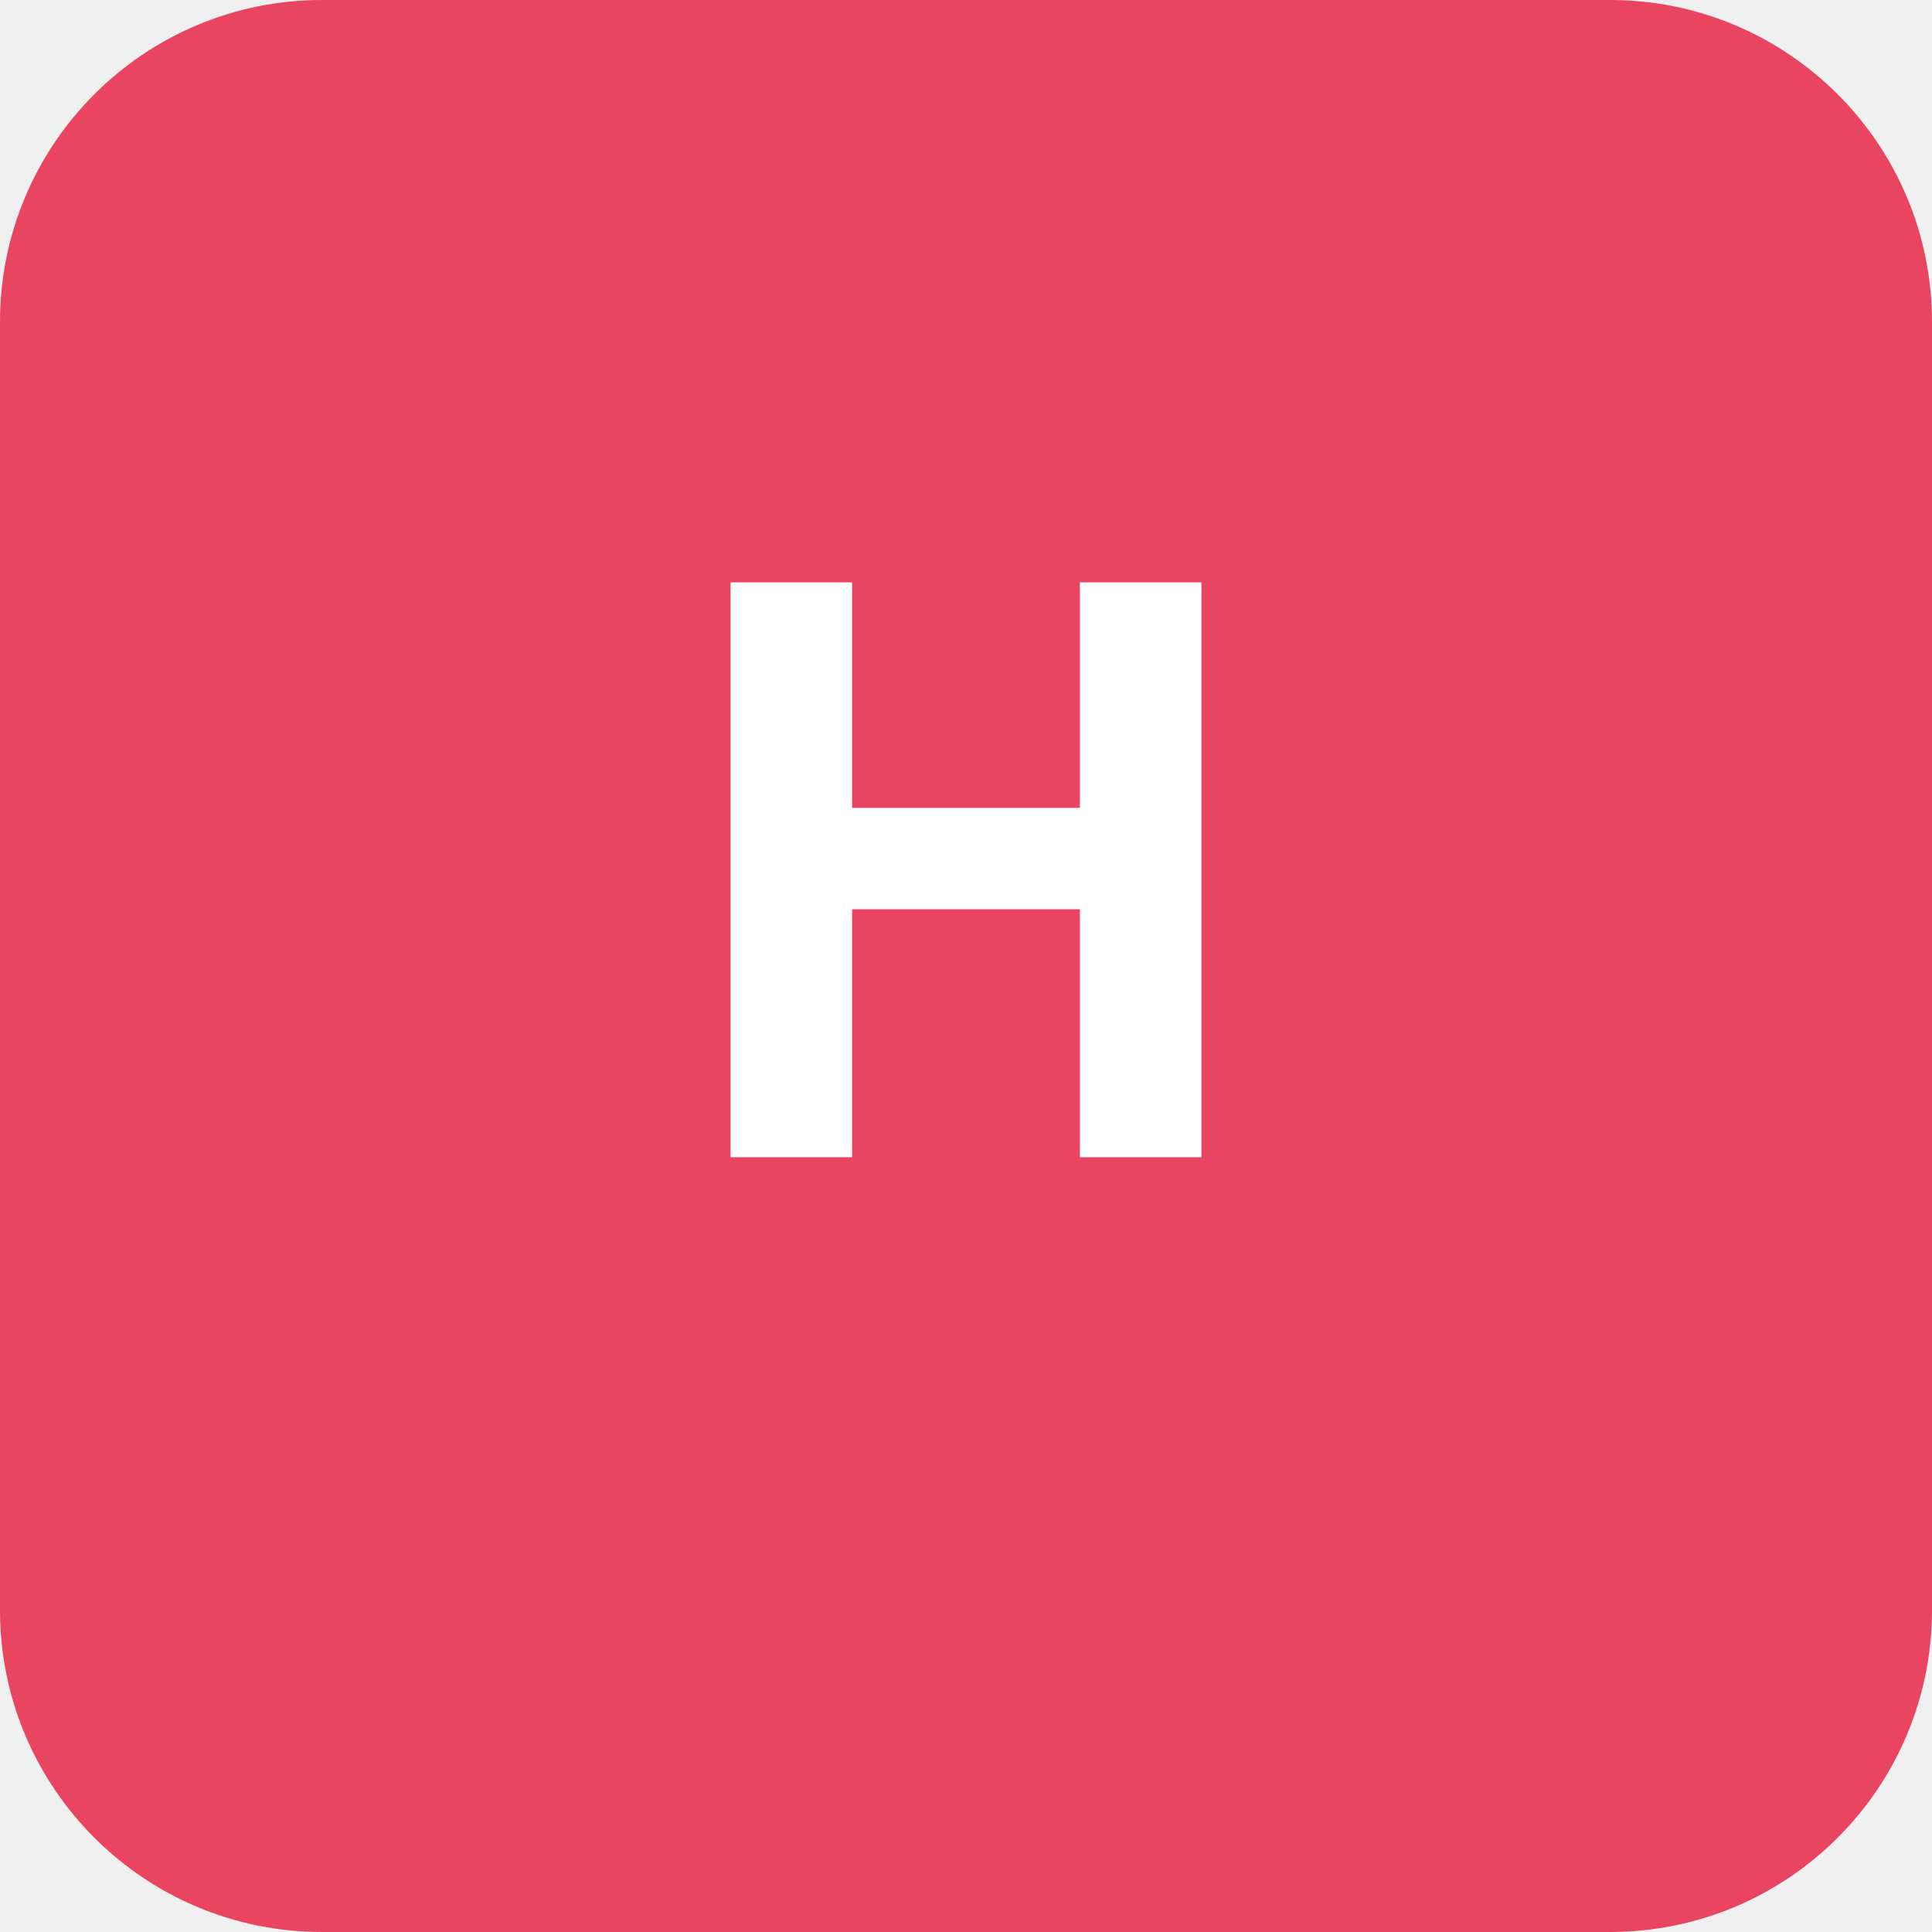
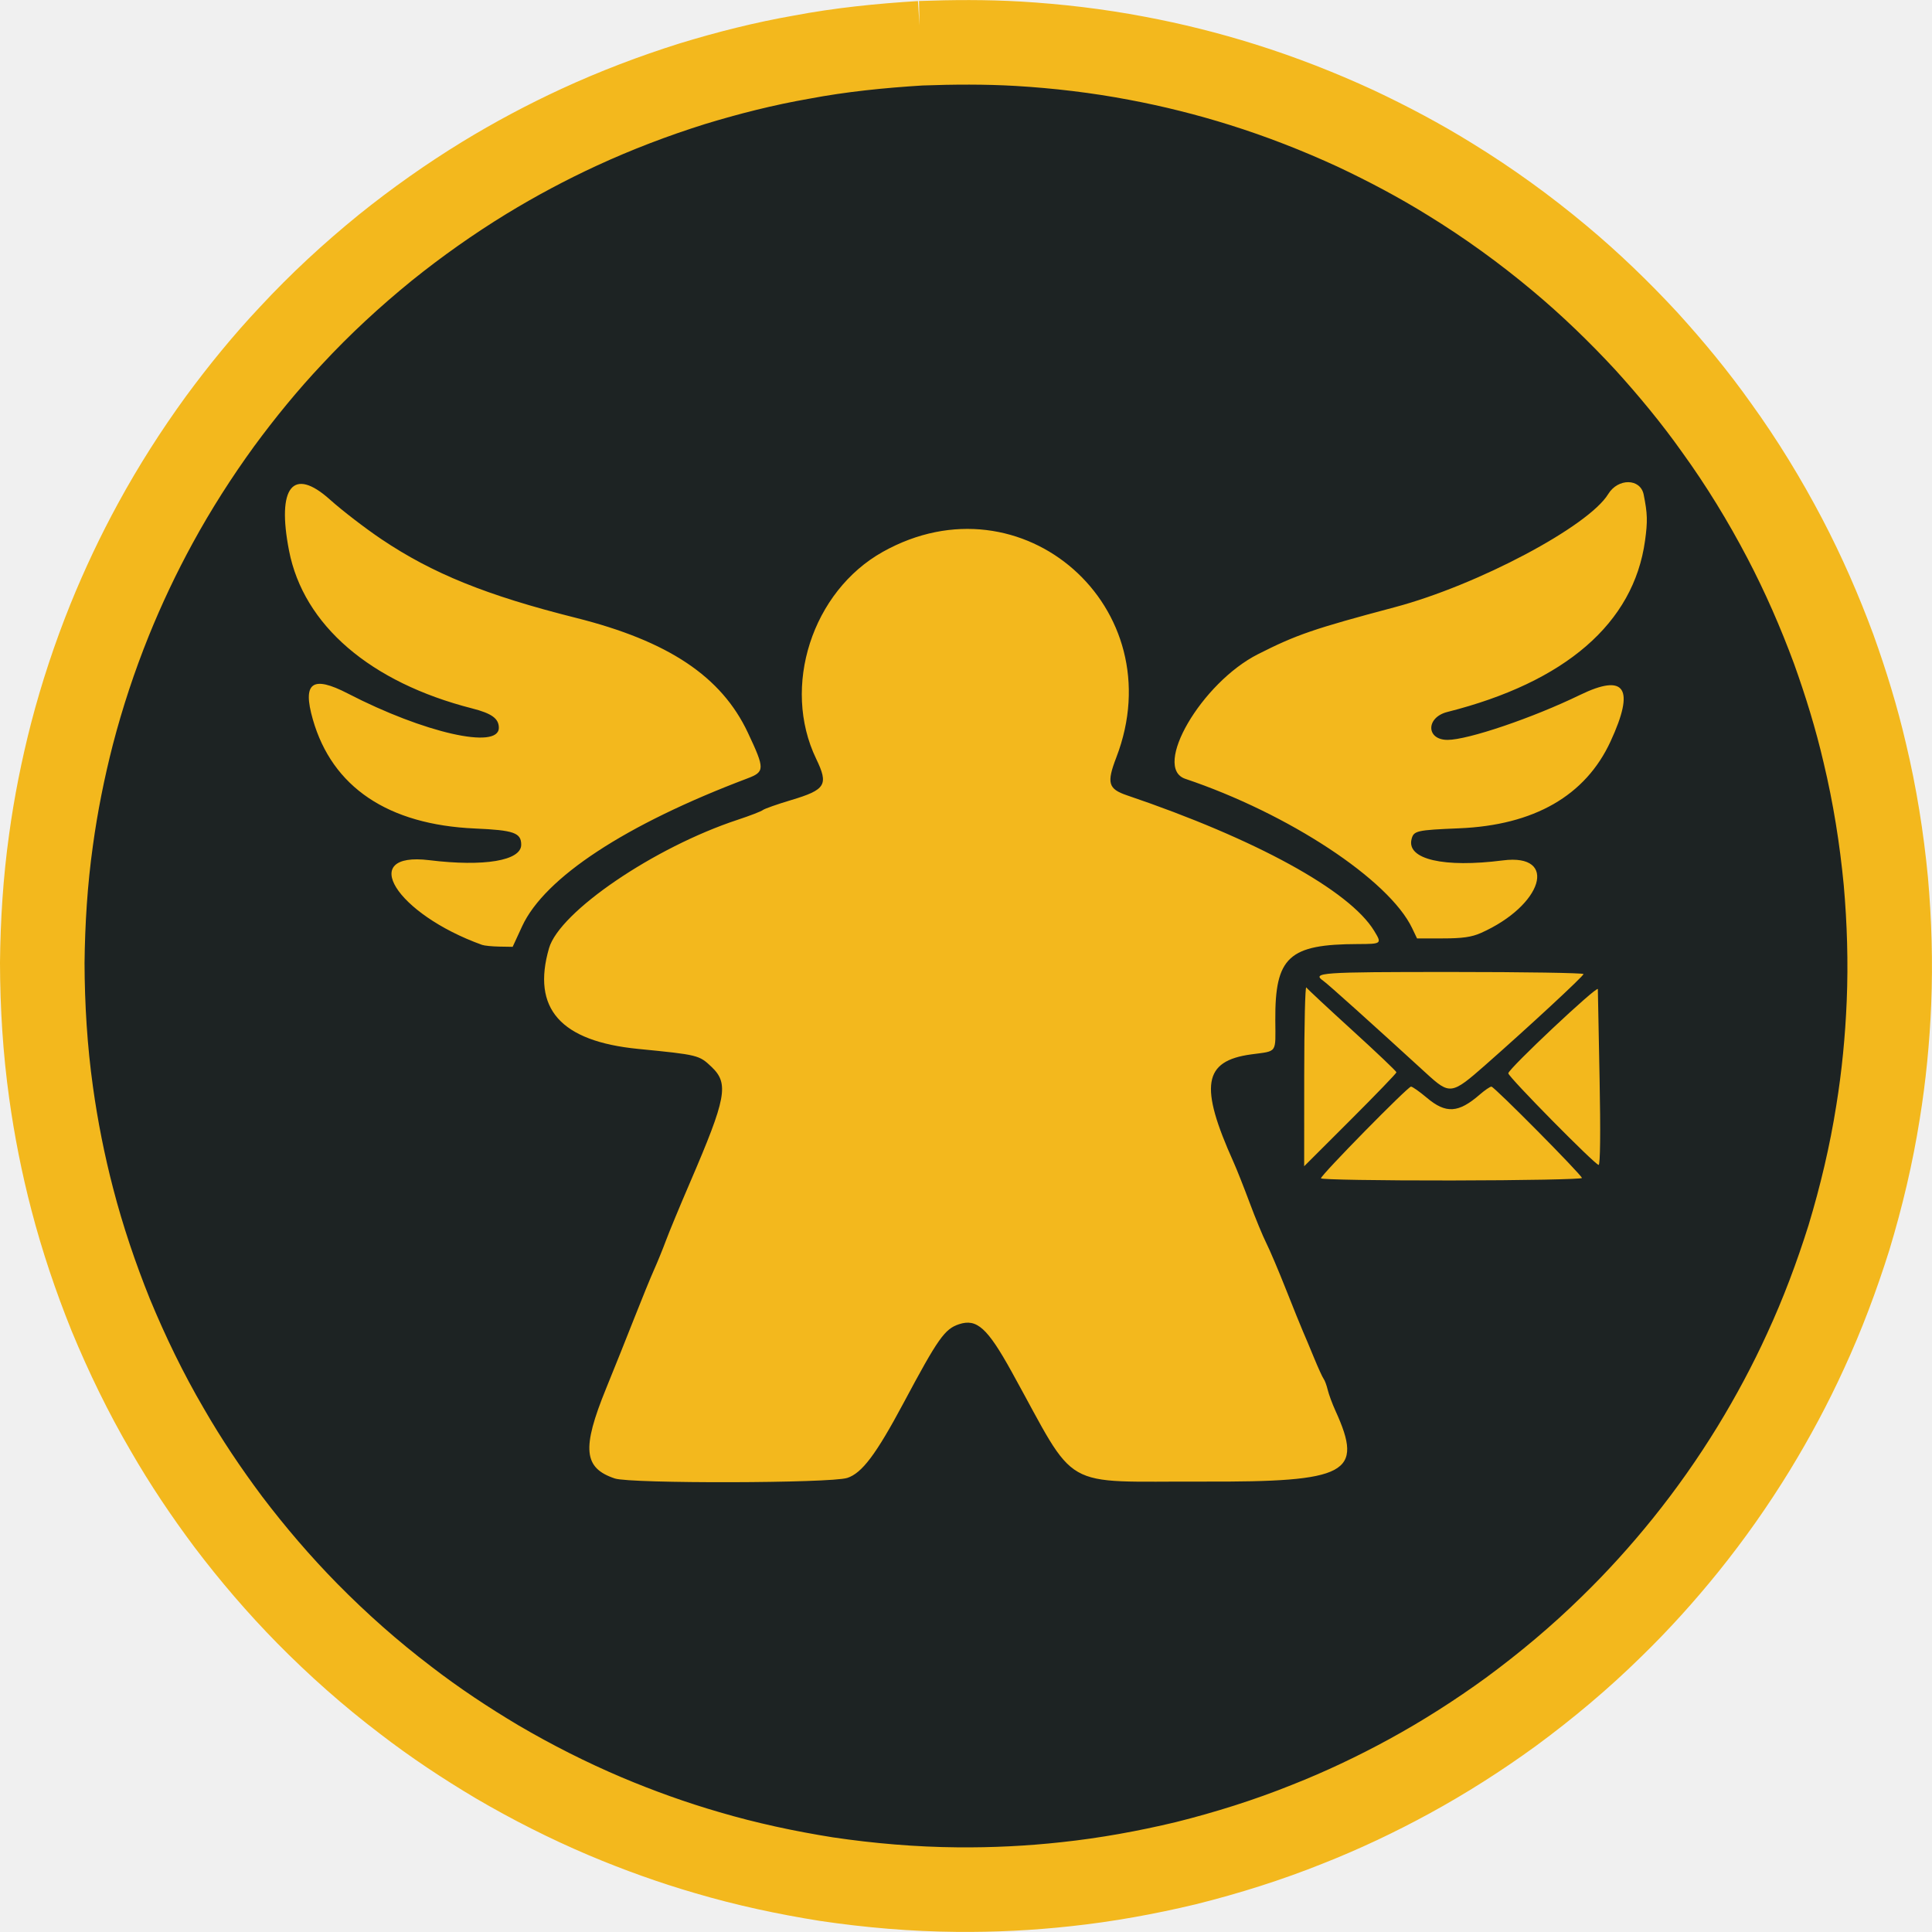
- <svg xmlns="http://www.w3.org/2000/svg" width="192" height="192" viewBox="0 0 192 192">
-   <rect width="192" height="192" fill="#e94560" rx="32" />
-   <text x="96" y="115" text-anchor="middle" fill="white" font-size="80" font-family="sans-serif" font-weight="bold">H</text>
+ <svg xmlns="http://www.w3.org/2000/svg" width="192" height="192" viewBox="0 0 182.807 182.794" version="1.1" id="svg1" xml:space="preserve">
+   <defs id="defs1" />
+   <g id="layer2" transform="translate(-13.59653,-57.10322)">
+     <g id="g2" transform="translate(3.590783,20.27868)">
+       <path style="fill:#f3b81d" d="M 93.929,203.483 C 53.873,200.827 32.416,182.041 24.135,142.824 15.9,107.299 26.857,84.409 56.087,62.027 84.672,38.886 108.313,36.827 139.906,55.569 c 33.058,18.713 46.427,44.702 40.741,82.086 -3.419,30.645 -9.757,38.207 -36.992,52.35 -14.605,7.747 -33.302,14.37 -49.727,13.478 z" id="path3" />
+       <path style="fill:#1d2323;fill-opacity:1" d="M 95.042,214.087 C 25.366,208.016 -7.189,123.243 39.626,69.784 44.43,64.298 57.775,53.38 59.675,53.38 c 0.055,0 1.1,-0.574 2.322,-1.275 15.292,-8.78 38.089,-12.291 55.202,-8.504 5.853,1.296 13.854,3.641 14.474,4.243 0.138,0.134 0.403,0.244 0.589,0.244 0.186,0 1.918,0.731 3.85,1.625 40.376,18.682 59.359,66.635 43.368,109.554 -2.101,5.638 -7.042,15.424 -8.256,16.35 -0.095,0.073 -0.381,0.537 -0.635,1.033 -1.42,2.77 -7.634,10.18 -12.34,14.714 -16.481,15.878 -40.924,24.665 -63.207,22.724 z m -4.876,-37.423 c 1.401,-0.453 2.732,-2.224 5.34,-7.106 3.266,-6.114 3.885,-6.993 5.247,-7.442 1.681,-0.555 2.686,0.355 4.98,4.505 6.341,11.47 4.367,10.337 18.103,10.386 13.703,0.048 15.234,-0.769 12.535,-6.693 -0.3,-0.658 -0.63,-1.55 -0.734,-1.982 -0.103,-0.432 -0.278,-0.904 -0.389,-1.049 -0.11,-0.146 -0.518,-1.038 -0.906,-1.984 -0.388,-0.946 -0.863,-2.077 -1.055,-2.514 -0.192,-0.437 -0.914,-2.223 -1.604,-3.969 -0.69,-1.746 -1.525,-3.711 -1.854,-4.366 -0.33,-0.655 -1.042,-2.381 -1.584,-3.836 -0.542,-1.455 -1.223,-3.175 -1.515,-3.823 -3.259,-7.239 -2.876,-9.587 1.665,-10.206 2.514,-0.343 2.299,-0.039 2.281,-3.232 -0.035,-5.992 1.266,-7.191 7.823,-7.208 2.252,-0.006 2.278,-0.026 1.53,-1.252 -2.331,-3.823 -11.212,-8.691 -23.395,-12.824 -1.772,-0.601 -1.93,-1.168 -1.003,-3.58 5.45,-14.171 -8.908,-26.825 -22.083,-19.461 -6.698,3.744 -9.607,12.767 -6.315,19.591 1.188,2.463 0.907,2.924 -2.378,3.906 -1.31,0.391 -2.51,0.815 -2.667,0.94 -0.157,0.126 -1.229,0.54 -2.381,0.92 -7.903,2.607 -16.852,8.698 -17.852,12.151 -1.654,5.71 1.084,8.806 8.428,9.53 5.686,0.56 5.772,0.582 6.948,1.7 1.666,1.585 1.415,2.926 -2.059,10.995 -0.94,2.183 -1.951,4.624 -2.248,5.424 -0.297,0.8 -0.806,2.051 -1.132,2.778 -0.326,0.728 -1.153,2.752 -1.839,4.498 -0.685,1.746 -1.901,4.782 -2.702,6.747 -2.312,5.673 -2.132,7.518 0.831,8.505 1.5,0.5 20.415,0.456 21.982,-0.051 z m 69.522,-28.386 c -0.069,-0.34 -8.295,-8.644 -8.563,-8.644 -0.131,0 -0.629,0.34 -1.107,0.755 -2.016,1.751 -3.199,1.823 -5.001,0.303 -0.69,-0.582 -1.366,-1.058 -1.501,-1.058 -0.302,0 -8.523,8.37 -8.523,8.678 0,0.121 5.566,0.213 12.369,0.203 6.803,-0.01 12.349,-0.116 12.325,-0.237 z m -17.55,-9.998 c 0,-0.093 -1.875,-1.877 -4.167,-3.964 -2.292,-2.087 -4.255,-3.917 -4.362,-4.067 -0.107,-0.15 -0.196,3.596 -0.198,8.324 l -0.004,8.596 4.366,-4.36 c 2.401,-2.398 4.366,-4.436 4.366,-4.529 z m 19.222,0.627 c -0.087,-4.475 -0.162,-8.299 -0.165,-8.497 -0.007,-0.408 -8.473,7.551 -8.473,7.965 0,0.339 8.214,8.668 8.548,8.668 0.154,0 0.188,-3.114 0.09,-8.136 z m -10.803,-1.323 c 4.127,-3.63 9.255,-8.381 9.283,-8.599 0.014,-0.109 -5.63,-0.198 -12.542,-0.198 -12.399,0 -13.2,0.056 -12.066,0.85 0.439,0.308 4.566,4.015 9.729,8.741 2.236,2.047 2.393,2.025 5.597,-0.794 z M 59.41,124.463 c 2.129,-4.608 9.783,-9.634 21.293,-13.982 1.685,-0.637 1.689,-0.889 0.065,-4.341 -2.501,-5.315 -7.526,-8.668 -16.286,-10.865 -8.427,-2.114 -13.55,-4.187 -18.389,-7.441 -1.528,-1.028 -3.717,-2.711 -4.864,-3.741 -3.498,-3.141 -5.05,-1.206 -3.874,4.83 1.372,7.04 7.67,12.463 17.337,14.929 1.845,0.471 2.514,0.957 2.514,1.831 0,2.088 -7.079,0.482 -14.279,-3.24 -3.377,-1.746 -4.321,-1.051 -3.322,2.443 1.832,6.414 7.114,9.966 15.352,10.326 3.672,0.16 4.366,0.404 4.366,1.537 0,1.504 -3.512,2.095 -8.686,1.461 -6.852,-0.839 -3.172,5.079 4.982,8.012 0.218,0.079 0.959,0.152 1.646,0.164 l 1.249,0.021 z m 90.709,0.639 c 5.875,-2.609 7.38,-7.551 2.092,-6.873 -5.591,0.717 -9.122,-0.102 -8.644,-2.004 0.202,-0.804 0.46,-0.864 4.523,-1.033 7.074,-0.295 11.934,-3.085 14.303,-8.212 2.338,-5.059 1.398,-6.488 -2.895,-4.403 -4.471,2.172 -10.592,4.249 -12.524,4.249 -2.041,0 -2.056,-2.127 -0.02,-2.641 11.178,-2.822 17.628,-8.408 18.705,-16.198 0.256,-1.852 0.235,-2.568 -0.128,-4.374 -0.31,-1.54 -2.424,-1.569 -3.355,-0.046 -1.869,3.058 -12.35,8.617 -20.172,10.698 -7.699,2.049 -9.327,2.608 -12.972,4.455 -5.345,2.709 -10.021,10.732 -6.872,11.791 9.766,3.283 19.278,9.547 21.466,14.136 l 0.46,0.964 h 2.443 c 1.837,0 2.727,-0.126 3.589,-0.509 z" id="path2" />
+     </g>
+   </g>
+   <g id="layer1" transform="translate(-13.59653,-57.10322)">
+     <path id="path16" style="fill:none;fill-opacity:1;stroke:#f3b81d;stroke-width:8;stroke-dasharray:none;stroke-opacity:1" d="m 100.703,61.189 c -3.785,0.234 -7.565,0.612 -11.293,1.32 -3.492,0.61 -6.935,1.482 -10.324,2.517 -3.647,1.148 -7.226,2.51 -10.698,4.114 -3.076,1.42 -6.072,3.021 -8.965,4.785 -3.261,1.999 -6.389,4.208 -9.368,6.606 -3.16,2.568 -6.159,5.337 -8.928,8.324 -2.41,2.556 -4.635,5.286 -6.717,8.114 -2.229,3.07 -4.274,6.271 -6.091,9.602 -1.625,2.973 -3.075,6.043 -4.348,9.183 -1.418,3.518 -2.612,7.124 -3.567,10.795 -0.85,3.311 -1.524,6.672 -1.985,10.06 -0.538,3.842 -0.781,7.718 -0.823,11.597 0.013,4.104 0.265,8.209 0.834,12.275 0.471,3.394 1.14,6.764 2.004,10.08 0.966,3.724 2.201,7.373 3.636,10.942 1.546,3.742 3.316,7.396 5.363,10.891 1.736,3.019 3.684,5.915 5.768,8.703 2.31,3.048 4.801,5.955 7.483,8.681 2.897,2.938 5.993,5.682 9.279,8.179 2.763,2.132 5.679,4.064 8.677,5.848 3.3,1.934 6.717,3.663 10.238,5.157 3.15,1.329 6.374,2.488 9.658,3.44 3.691,1.088 7.459,1.893 11.259,2.499 4.09,0.605 8.219,0.956 12.355,0.992 3.45,0.033 6.905,-0.137 10.335,-0.514 3.811,-0.408 7.586,-1.094 11.313,-1.985 3.92,-0.98 7.785,-2.193 11.535,-3.702 3.289,-1.298 6.491,-2.815 9.595,-4.508 3.337,-1.823 6.548,-3.868 9.623,-6.104 3.355,-2.469 6.556,-5.15 9.528,-8.07 2.49,-2.422 4.824,-5.004 7.004,-7.708 2.347,-2.912 4.501,-5.974 6.454,-9.163 1.814,-2.971 3.464,-6.047 4.909,-9.215 1.604,-3.472 2.946,-7.059 4.094,-10.706 1.176,-3.89 2.119,-7.852 2.753,-11.868 0.56,-3.437 0.895,-6.911 1.038,-10.389 0.158,-3.83 0.041,-7.666 -0.295,-11.484 -0.391,-4.085 -1.04,-8.146 -1.996,-12.138 -0.774,-3.331 -1.782,-6.606 -2.938,-9.823 -1.326,-3.587 -2.859,-7.097 -4.634,-10.485 -1.906,-3.633 -4.05,-7.145 -6.454,-10.47 -2.031,-2.866 -4.275,-5.58 -6.635,-8.18 -2.577,-2.784 -5.311,-5.423 -8.224,-7.854 -3.259,-2.728 -6.712,-5.225 -10.334,-7.451 -2.886,-1.791 -5.895,-3.384 -8.967,-4.831 -3.474,-1.601 -7.041,-2.994 -10.691,-4.139 -3.284,-1.03 -6.631,-1.867 -10.014,-2.501 -3.705,-0.703 -7.454,-1.146 -11.218,-1.37 -3.075,-0.178 -6.153,-0.157 -9.23,-0.046 z" />
+   </g>
</svg>
